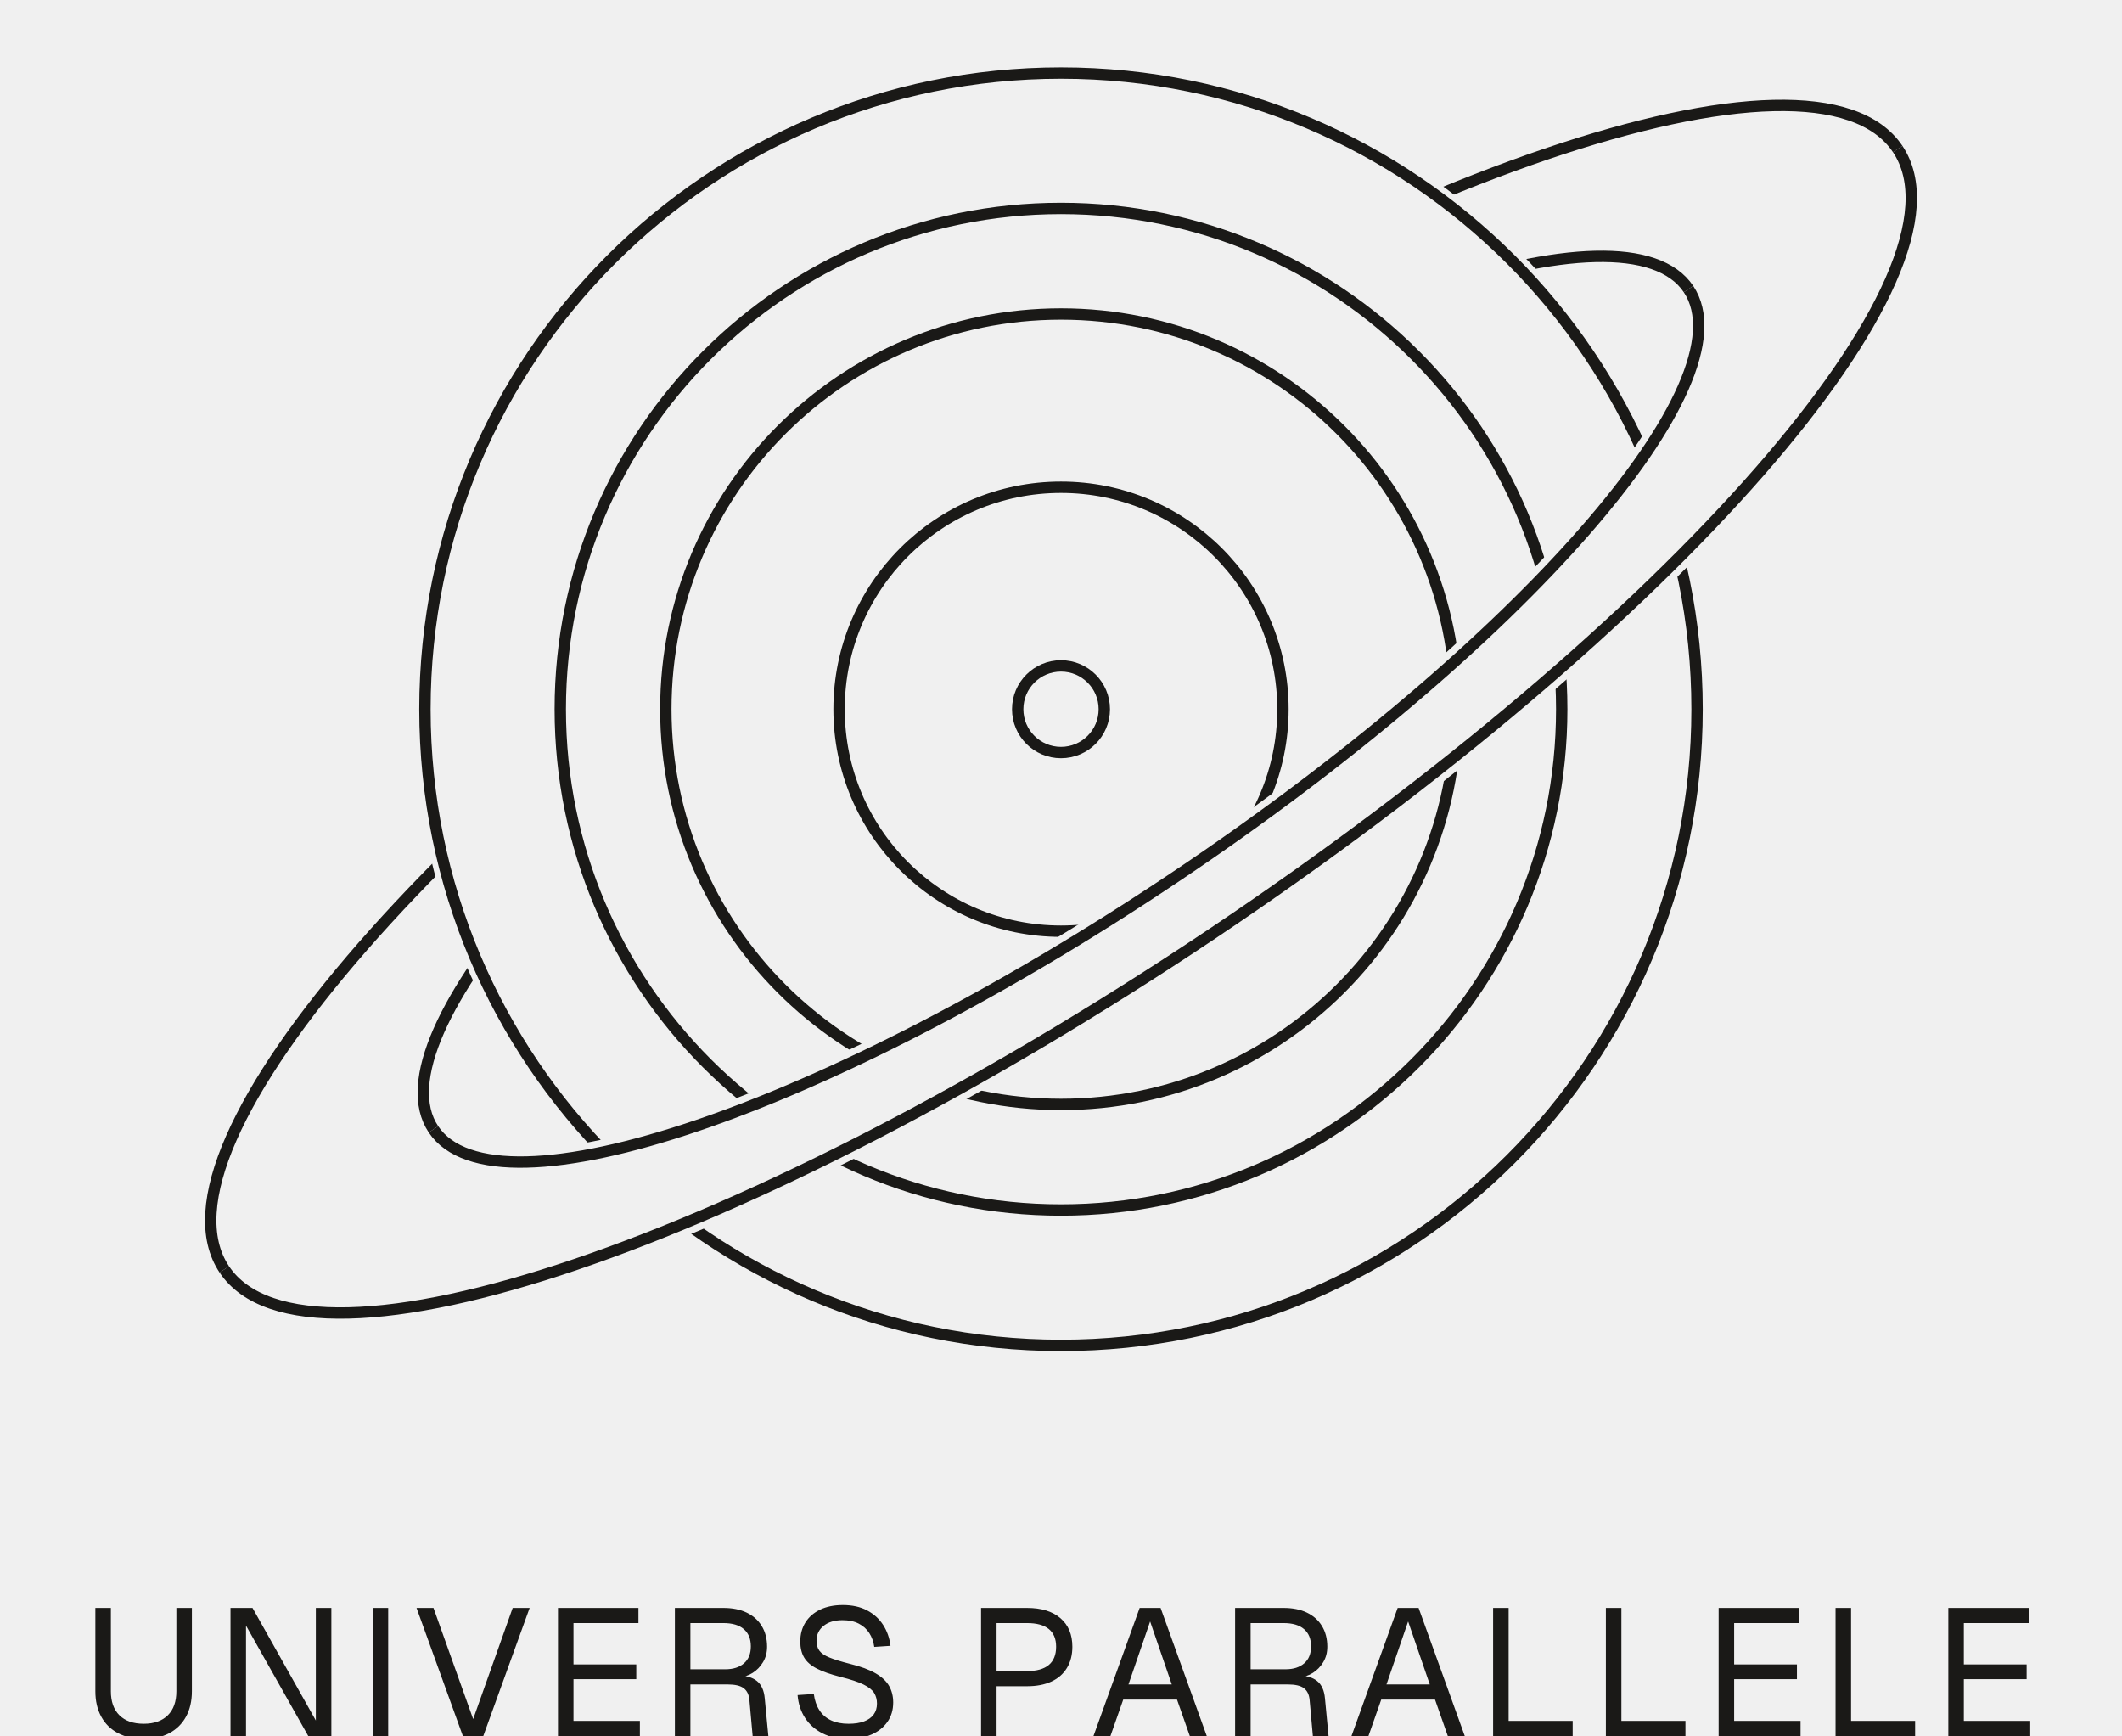
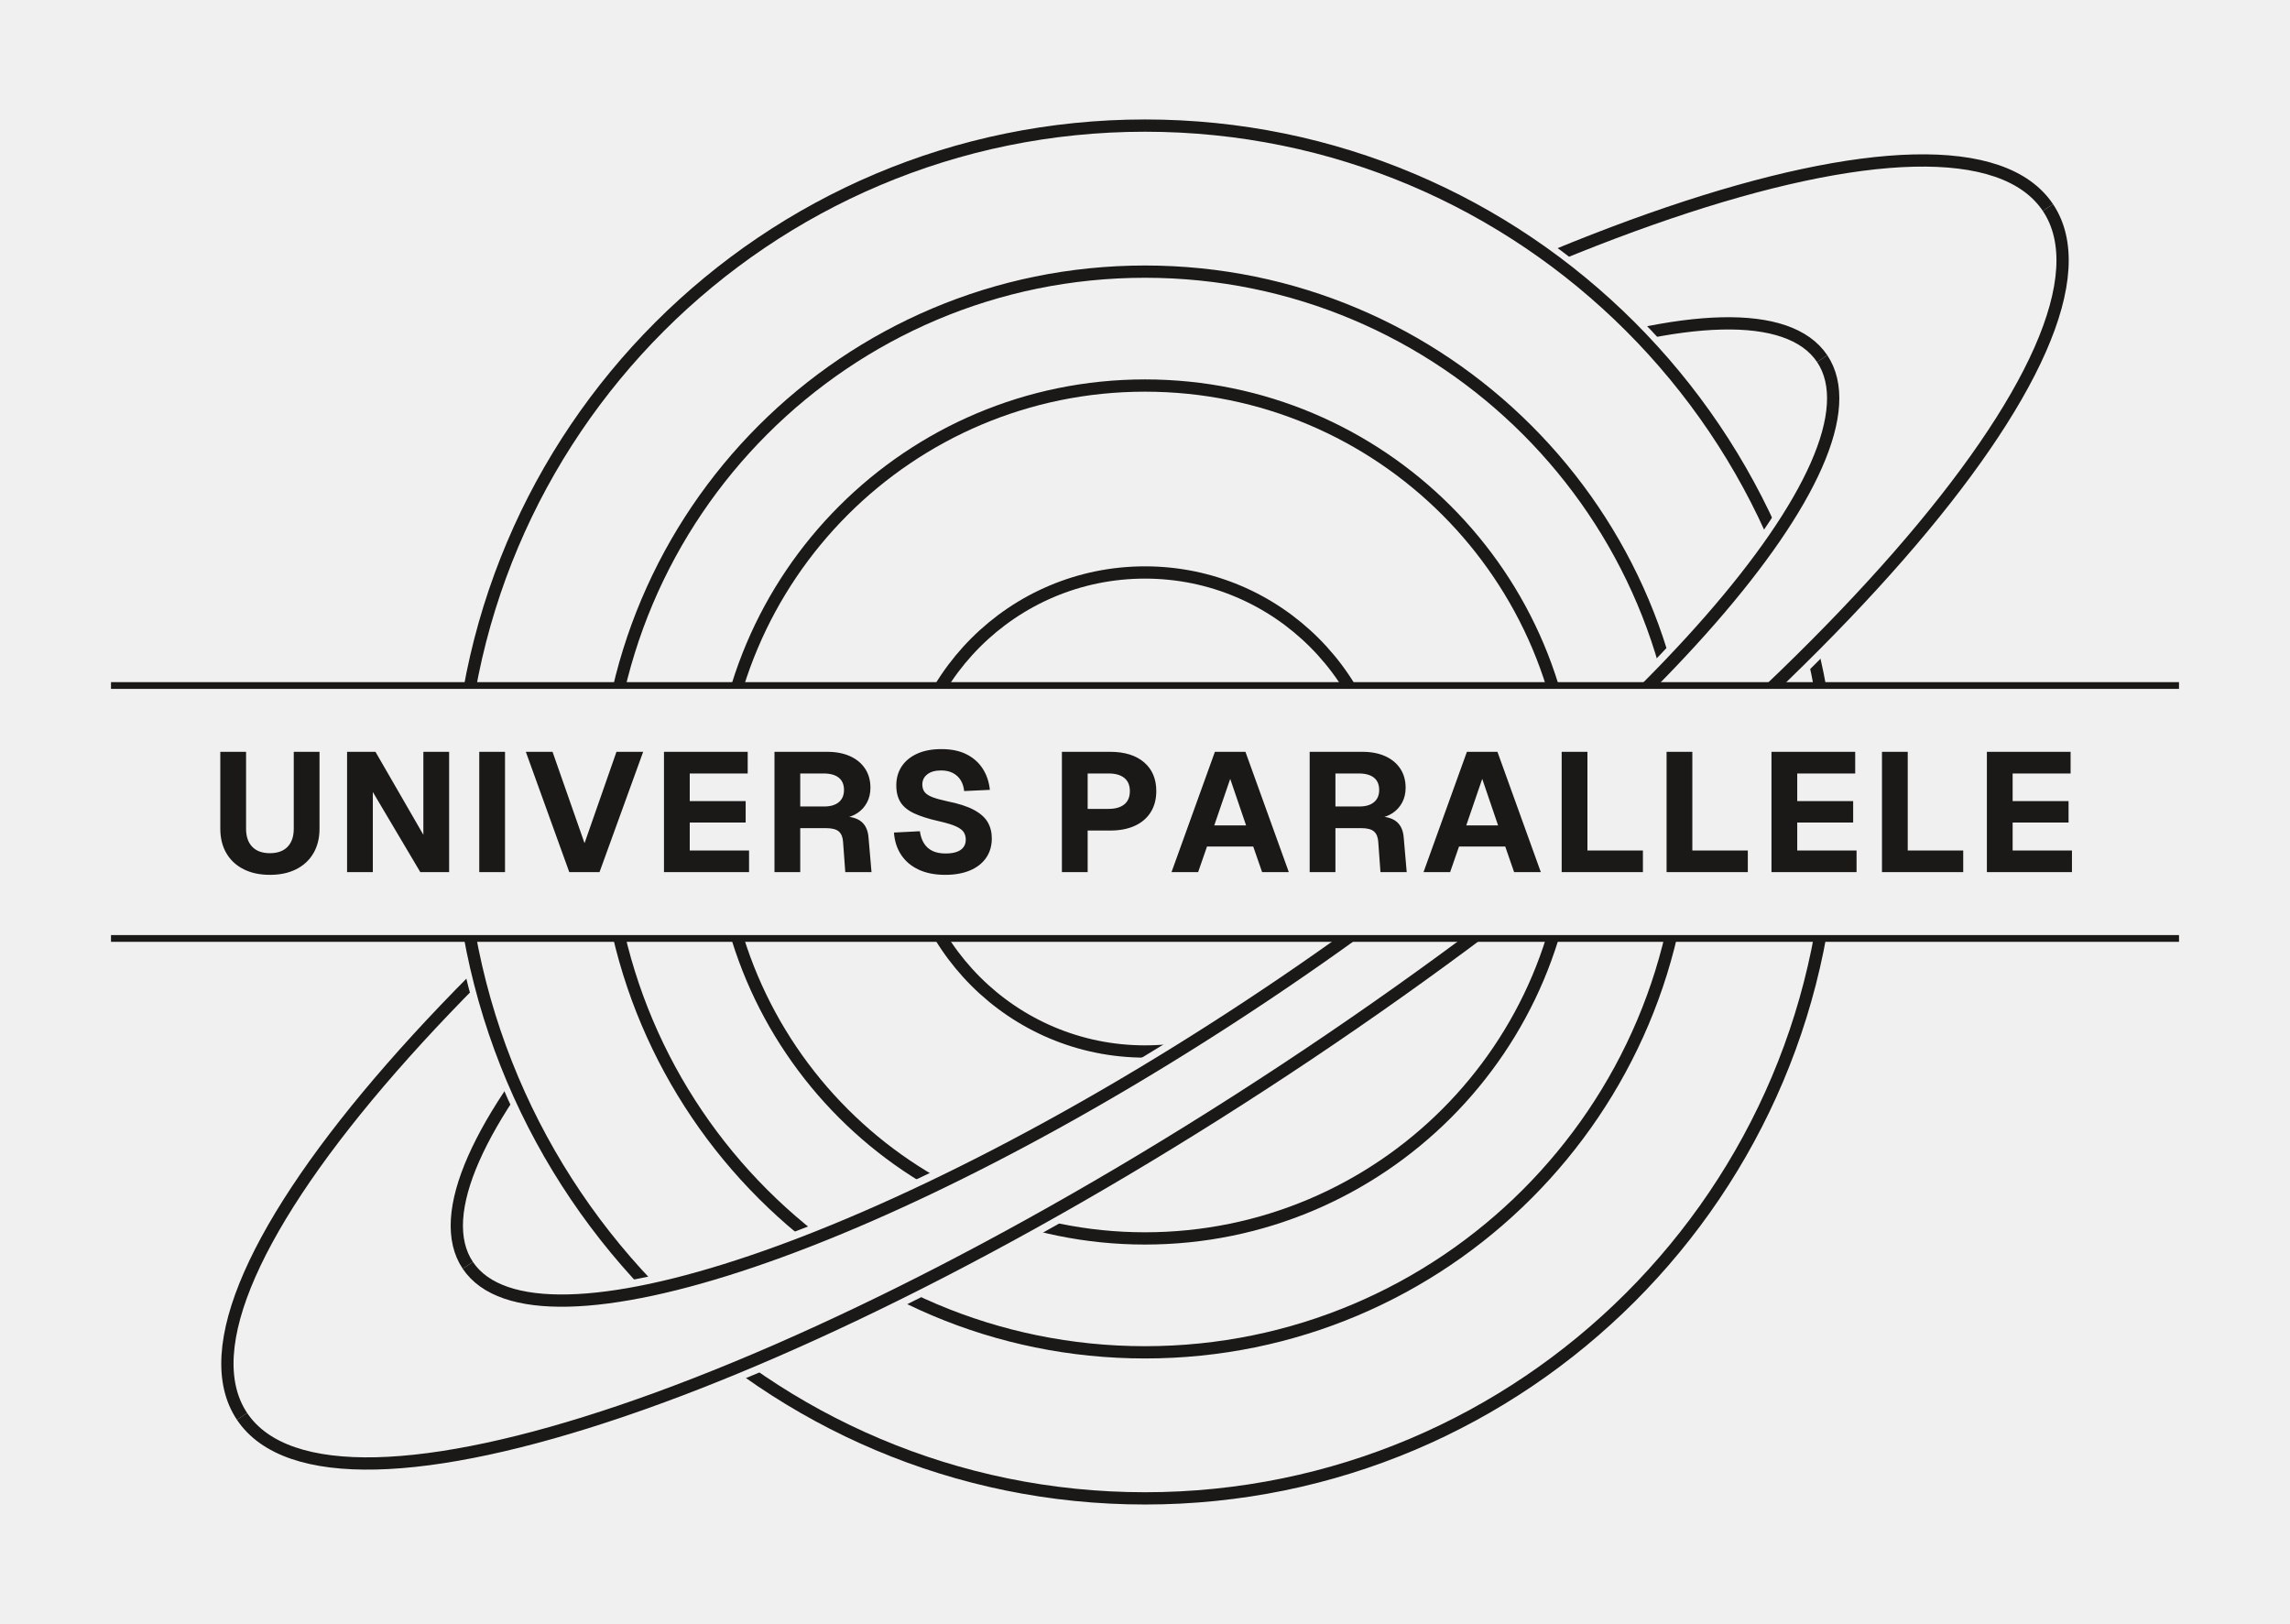
- <svg xmlns="http://www.w3.org/2000/svg" viewBox="-392 -262 784 641" width="784" height="641" role="img" aria-label="Univers Parallele">
-   <style>.ula-anneau{transform-box:view-box;transform-origin:0px 0px;animation:ula-oscille 9s cubic-bezier(.645,.045,.355,1) infinite alternate}@keyframes ula-oscille{from{transform:rotate(-6deg)}to{transform:rotate(6deg)}}.ula-noyau{transform-box:view-box;transform-origin:0px 0px;animation-iteration-count:infinite;animation-name:ula-noyau;animation-duration:4.0s;animation-timing-function:cubic-bezier(.23,1,.32,1)}@keyframes ula-noyau{0%{transform:scale(1)}5%{transform:scale(2.4)}26%{transform:scale(1)}100%{transform:scale(1)}}.ula-eclat{transform-box:view-box;transform-origin:0px 0px;animation-iteration-count:infinite;opacity:0;animation-name:ula-eclat;animation-duration:4.0s;animation-timing-function:cubic-bezier(.23,1,.32,1)}@keyframes ula-eclat{0%{transform:scale(.3);opacity:0}2%{opacity:1}24%{transform:scale(3.4);opacity:0}100%{transform:scale(3.4);opacity:0}}.ula-onde{transform-box:view-box;transform-origin:0px 0px;animation-iteration-count:infinite;opacity:0;animation-name:ula-onde;animation-duration:4.0s;animation-timing-function:cubic-bezier(.33,1,.68,1)}.ula-onde0{animation-delay:0s}.ula-onde1{animation-delay:0.32s}.ula-onde2{animation-delay:0.7s}.ula-onde{stroke-width:1.2px}.ula-onde0{stroke-width:2px}.ula-eclat{stroke-width:1.4px}@keyframes ula-onde{0%{transform:scale(.07);opacity:0}3%{opacity:1}40%{opacity:.55}66%{transform:scale(1);opacity:0}100%{transform:scale(1);opacity:0}}@media (prefers-reduced-motion:reduce){.ula-anneau,.ula-onde,.ula-noyau,.ula-eclat{animation:none}.ula-onde,.ula-eclat{opacity:0}}</style>
+ <svg xmlns="http://www.w3.org/2000/svg" viewBox="-392 -278 784 556" width="784" height="556" role="img" aria-label="Univers Parallele">
+   <style>.u6s-anneau{transform-box:view-box;transform-origin:0px 0px;animation:u6s-oscille 9s cubic-bezier(.645,.045,.355,1) infinite alternate}@keyframes u6s-oscille{from{transform:rotate(-6deg)}to{transform:rotate(6deg)}}.u6s-noyau{transform-box:view-box;transform-origin:0px 0px;animation-iteration-count:infinite;animation-name:u6s-noyau;animation-duration:4.0s;animation-timing-function:cubic-bezier(.23,1,.32,1)}@keyframes u6s-noyau{0%{transform:scale(1)}5%{transform:scale(2.4)}26%{transform:scale(1)}100%{transform:scale(1)}}.u6s-eclat{transform-box:view-box;transform-origin:0px 0px;animation-iteration-count:infinite;opacity:0;animation-name:u6s-eclat;animation-duration:4.0s;animation-timing-function:cubic-bezier(.23,1,.32,1)}@keyframes u6s-eclat{0%{transform:scale(.3);opacity:0}2%{opacity:1}24%{transform:scale(3.4);opacity:0}100%{transform:scale(3.4);opacity:0}}.u6s-onde{transform-box:view-box;transform-origin:0px 0px;animation-iteration-count:infinite;opacity:0;animation-name:u6s-onde;animation-duration:4.0s;animation-timing-function:cubic-bezier(.33,1,.68,1)}.u6s-onde0{animation-delay:0s}.u6s-onde1{animation-delay:0.32s}.u6s-onde2{animation-delay:0.7s}.u6s-onde{stroke-width:1.2px}.u6s-onde0{stroke-width:2px}.u6s-eclat{stroke-width:1.4px}@keyframes u6s-onde{0%{transform:scale(.07);opacity:0}3%{opacity:1}40%{opacity:.55}66%{transform:scale(1);opacity:0}100%{transform:scale(1);opacity:0}}@media (prefers-reduced-motion:reduce){.u6s-anneau,.u6s-onde,.u6s-noyau,.u6s-eclat{animation:none}.u6s-onde,.u6s-eclat{opacity:0}}</style>
+   <style>.u6-h,.u6-b{transform-box:view-box;transform-origin:0px 0px;animation:u6-h 6s cubic-bezier(.645,.045,.355,1) infinite alternate}.u6-b{animation-name:u6-b}@keyframes u6-h{from{transform:translateY(-5.6px)}to{transform:translateY(-16px)}}@keyframes u6-b{from{transform:translateY(5.6px)}to{transform:translateY(16px)}}@media (prefers-reduced-motion:reduce){.u6-h{animation:none;transform:translateY(-11px)}.u6-b{animation:none;transform:translateY(11px)}}</style>
  <defs>
-     <clipPath id="ula-avant">
+     <clipPath id="u6s-avant">
      <rect x="-500" y="0" width="1000" height="300" />
    </clipPath>
-     <clipPath id="ula-disque">
+     <clipPath id="u6s-disque">
      <circle r="235.0" />
    </clipPath>
-     <clipPath id="ula-arriere">
+     <clipPath id="u6s-arriere">
      <rect x="-500" y="-300" width="1000" height="300" />
    </clipPath>
-     <mask id="ula-hors-disque" maskUnits="userSpaceOnUse" x="-600" y="-600" width="1200" height="1200">
+     <mask id="u6s-hors-disque" maskUnits="userSpaceOnUse" x="-600" y="-600" width="1200" height="1200">
      <rect x="-600" y="-600" width="1200" height="1200" fill="#fff" />
      <circle r="239.2" fill="#000" />
    </mask>
-     <mask id="ula-sous-anneau" maskUnits="userSpaceOnUse" x="-600" y="-600" width="1200" height="1200">
+     <mask id="u6s-sous-anneau" maskUnits="userSpaceOnUse" x="-600" y="-600" width="1200" height="1200">
      <rect x="-600" y="-600" width="1200" height="1200" fill="#fff" />
-       <g class="ula-anneau">
+       <g class="u6s-anneau">
        <g transform="rotate(-33.8)">
-           <g clip-path="url(#ula-avant)">
+           <g clip-path="url(#u6s-avant)">
            <path d="M-372 0 A372 100 0 1 0 372 0 A372 100 0 1 0 -372 0Z M-279 0 A279 75 0 1 0 279 0 A279 75 0 1 0 -279 0Z" fill="#000" fill-rule="evenodd" stroke="#000" stroke-width="9.2" />
          </g>
        </g>
      </g>
    </mask>
+     <mask id="u6-haut" maskUnits="userSpaceOnUse" x="-900" y="-900" width="1800" height="1800">
+       <g fill="#fff">
+         <rect x="-900" y="-900" width="1800" height="856.7" />
+       </g>
+     </mask>
+     <mask id="u6-bas" maskUnits="userSpaceOnUse" x="-900" y="-900" width="1800" height="1800">
+       <g fill="#fff">
+         <rect x="-900" y="43.3" width="1800" height="856.7" />
+       </g>
+     </mask>
  </defs>
-   <g fill="none" stroke="#1A1917" stroke-width="4.2">
-     <g mask="url(#ula-sous-anneau)">
-       <circle r="235" />
-       <circle r="185" />
-       <circle r="146" />
-       <circle r="82" />
-       <circle class="ula-noyau" r="16" />
-       <g clip-path="url(#ula-disque)">
-         <circle class="ula-onde ula-onde0" r="230.8" vector-effect="non-scaling-stroke" />
-         <circle class="ula-onde ula-onde1" r="230.8" vector-effect="non-scaling-stroke" />
-         <circle class="ula-onde ula-onde2" r="230.8" vector-effect="non-scaling-stroke" />
-         <path class="ula-eclat" d="M26.8 4.7L81.9 14.4M23.6 13.6L43.0 24.8M17.5 20.8L43.2 51.5M9.3 25.6L14.2 39.1M0.0 27.2L0.0 96.0M-9.3 25.6L-19.7 54.1M-17.5 20.8L-53.5 63.7M-23.6 13.6L-43.0 24.8M-26.8 4.7L-66.2 11.7M-26.8 -4.7L-41.0 -7.2M-23.6 -13.6L-83.1 -48.0M-17.5 -20.8L-37.0 -44.1M-9.3 -25.6L-28.5 -78.2M-0.0 -27.2L-0.0 -49.6M9.3 -25.6L23.0 -63.1M17.5 -20.8L26.7 -31.9M23.6 -13.6L83.1 -48.0M26.8 -4.7L56.7 -10.0" stroke-linecap="round" vector-effect="non-scaling-stroke" />
-       </g>
-     </g>
-     <g mask="url(#ula-hors-disque)">
-       <g class="ula-anneau">
-         <g transform="rotate(-33.8)">
-           <g clip-path="url(#ula-arriere)">
-             <path d="M-372 0 A372 100 0 1 0 372 0 A372 100 0 1 0 -372 0Z" />
-             <path d="M-279 0 A279 75 0 1 0 279 0 A279 75 0 1 0 -279 0Z" />
+   <g class="u6-h">
+     <g mask="url(#u6-haut)">
+       <g fill="none" stroke="#1A1917" stroke-width="4.2">
+         <g mask="url(#u6s-sous-anneau)">
+           <circle r="235" />
+           <circle r="185" />
+           <circle r="146" />
+           <circle r="82" />
+           <circle class="u6s-noyau" r="16" />
+           <g clip-path="url(#u6s-disque)">
+             <circle class="u6s-onde u6s-onde0" r="230.8" vector-effect="non-scaling-stroke" />
+             <circle class="u6s-onde u6s-onde1" r="230.8" vector-effect="non-scaling-stroke" />
+             <circle class="u6s-onde u6s-onde2" r="230.8" vector-effect="non-scaling-stroke" />
+             <path class="u6s-eclat" d="M26.8 4.7L81.9 14.4M23.6 13.6L43.0 24.8M17.5 20.8L43.2 51.5M9.3 25.6L14.2 39.1M0.0 27.2L0.0 96.0M-9.3 25.6L-19.7 54.1M-17.5 20.8L-53.5 63.7M-23.6 13.6L-43.0 24.8M-26.8 4.7L-66.2 11.7M-26.8 -4.7L-41.0 -7.2M-23.6 -13.6L-83.1 -48.0M-17.5 -20.8L-37.0 -44.1M-9.3 -25.6L-28.5 -78.2M-0.0 -27.2L-0.0 -49.6M9.3 -25.6L23.0 -63.1M17.5 -20.8L26.7 -31.9M23.6 -13.6L83.1 -48.0M26.8 -4.7L56.7 -10.0" stroke-linecap="round" vector-effect="non-scaling-stroke" />
+           </g>
+         </g>
+         <g mask="url(#u6s-hors-disque)">
+           <g class="u6s-anneau">
+             <g transform="rotate(-33.8)">
+               <g clip-path="url(#u6s-arriere)">
+                 <path d="M-372 0 A372 100 0 1 0 372 0 A372 100 0 1 0 -372 0Z" />
+                 <path d="M-279 0 A279 75 0 1 0 279 0 A279 75 0 1 0 -279 0Z" />
+               </g>
+             </g>
+           </g>
+         </g>
+         <g class="u6s-anneau">
+           <g transform="rotate(-33.8)">
+             <g clip-path="url(#u6s-avant)">
+               <path d="M-372 0 A372 100 0 1 0 372 0 A372 100 0 1 0 -372 0Z" />
+               <path d="M-279 0 A279 75 0 1 0 279 0 A279 75 0 1 0 -279 0Z" />
+             </g>
          </g>
        </g>
      </g>
    </g>
-     <g class="ula-anneau">
-       <g transform="rotate(-33.8)">
-         <g clip-path="url(#ula-avant)">
-           <path d="M-372 0 A372 100 0 1 0 372 0 A372 100 0 1 0 -372 0Z" />
-           <path d="M-279 0 A279 75 0 1 0 279 0 A279 75 0 1 0 -279 0Z" />
+   </g>
+   <g class="u6-b">
+     <g mask="url(#u6-bas)">
+       <g fill="none" stroke="#1A1917" stroke-width="4.2">
+         <g mask="url(#u6s-sous-anneau)">
+           <circle r="235" />
+           <circle r="185" />
+           <circle r="146" />
+           <circle r="82" />
+           <circle class="u6s-noyau" r="16" />
+           <g clip-path="url(#u6s-disque)">
+             <circle class="u6s-onde u6s-onde0" r="230.8" vector-effect="non-scaling-stroke" />
+             <circle class="u6s-onde u6s-onde1" r="230.8" vector-effect="non-scaling-stroke" />
+             <circle class="u6s-onde u6s-onde2" r="230.8" vector-effect="non-scaling-stroke" />
+             <path class="u6s-eclat" d="M26.8 4.7L81.9 14.4M23.6 13.6L43.0 24.8M17.5 20.8L43.2 51.5M9.3 25.6L14.2 39.1M0.0 27.2L0.0 96.0M-9.3 25.6L-19.7 54.1M-17.5 20.8L-53.5 63.7M-23.6 13.6L-43.0 24.8M-26.8 4.7L-66.2 11.7M-26.8 -4.7L-41.0 -7.2M-23.6 -13.6L-83.1 -48.0M-17.5 -20.8L-37.0 -44.1M-9.3 -25.6L-28.5 -78.2M-0.0 -27.2L-0.0 -49.6M9.3 -25.6L23.0 -63.1M17.5 -20.8L26.7 -31.9M23.6 -13.6L83.1 -48.0M26.8 -4.7L56.7 -10.0" stroke-linecap="round" vector-effect="non-scaling-stroke" />
+           </g>
+         </g>
+         <g mask="url(#u6s-hors-disque)">
+           <g class="u6s-anneau">
+             <g transform="rotate(-33.8)">
+               <g clip-path="url(#u6s-arriere)">
+                 <path d="M-372 0 A372 100 0 1 0 372 0 A372 100 0 1 0 -372 0Z" />
+                 <path d="M-279 0 A279 75 0 1 0 279 0 A279 75 0 1 0 -279 0Z" />
+               </g>
+             </g>
+           </g>
+         </g>
+         <g class="u6s-anneau">
+           <g transform="rotate(-33.8)">
+             <g clip-path="url(#u6s-avant)">
+               <path d="M-372 0 A372 100 0 1 0 372 0 A372 100 0 1 0 -372 0Z" />
+               <path d="M-279 0 A279 75 0 1 0 279 0 A279 75 0 1 0 -279 0Z" />
+             </g>
+           </g>
        </g>
      </g>
    </g>
  </g>
-   <path fill="#1A1917" transform="translate(-361.9 332.0) scale(0.06666)" d="M345.0 726.0Q263.0 726.0 202.5 694.0Q142.0 662.0 109.5 602.5Q77.0 543.0 77.0 462.0V0.0H163.0V462.0Q163.0 548.0 210.5 595.0Q258.0 642.0 345.0 642.0Q431.0 642.0 478.5 595.0Q526.0 548.0 526.0 462.0V0.0H612.0V462.0Q612.0 543.0 579.5 602.5Q547.0 662.0 487.0 694.0Q427.0 726.0 345.0 726.0Z M826.0 710.0V0.0H948.0L1299.0 624.0V0.0H1385.0V710.0H1257.0L912.0 98.0V710.0Z M1614.0 710.0V0.0H1700.0V710.0Z M2114.0 710.0 1857.0 0.0H1951.0L2171.0 616.0L2390.0 0.0H2484.0L2227.0 710.0Z M2641.0 710.0V0.0H3087.0V84.0H2727.0V313.0H3075.0V395.0H2727.0V626.0H3095.0V710.0Z M3289.0 710.0V0.0H3558.0Q3633.0 0.0 3687.0 26.0Q3741.0 52.0 3770.5 100.5Q3800.0 149.0 3800.0 215.0Q3800.0 263.0 3777.5 300.5Q3755.0 338.0 3720.0 360.0Q3685.0 382.0 3647.0 384.0L3641.0 375.0Q3706.0 375.0 3743.5 405.0Q3781.0 435.0 3787.0 501.0L3807.0 710.0H3720.0L3702.0 510.0Q3698.0 466.0 3670.5 445.0Q3643.0 424.0 3581.0 424.0H3375.0V710.0ZM3375.0 340.0H3569.0Q3634.0 340.0 3672.0 307.0Q3710.0 274.0 3710.0 213.0Q3710.0 151.0 3671.0 117.5Q3632.0 84.0 3558.0 84.0H3375.0Z M4250.0 726.0Q4168.0 726.0 4107.0 695.0Q4046.0 664.0 4010.5 609.5Q3975.0 555.0 3969.0 483.0L4059.0 477.0Q4066.0 530.0 4090.0 567.0Q4114.0 604.0 4154.5 623.0Q4195.0 642.0 4252.0 642.0Q4302.0 642.0 4337.0 629.0Q4372.0 616.0 4390.5 591.0Q4409.0 566.0 4409.0 530.0Q4409.0 497.0 4393.5 471.5Q4378.0 446.0 4334.5 424.5Q4291.0 403.0 4206.0 382.0Q4124.0 361.0 4075.5 336.0Q4027.0 311.0 4005.5 275.0Q3984.0 239.0 3984.0 186.0Q3984.0 126.0 4012.5 80.5Q4041.0 35.0 4094.0 9.5Q4147.0 -16.0 4220.0 -16.0Q4298.0 -16.0 4354.0 13.5Q4410.0 43.0 4443.0 94.0Q4476.0 145.0 4484.0 210.0L4394.0 216.0Q4388.0 173.0 4366.5 139.5Q4345.0 106.0 4308.0 87.0Q4271.0 68.0 4218.0 68.0Q4152.0 68.0 4113.0 99.5Q4074.0 131.0 4074.0 182.0Q4074.0 215.0 4089.5 236.5Q4105.0 258.0 4145.0 274.5Q4185.0 291.0 4260.0 310.0Q4349.0 332.0 4401.5 362.5Q4454.0 393.0 4476.5 433.0Q4499.0 473.0 4499.0 524.0Q4499.0 586.0 4467.0 631.5Q4435.0 677.0 4379.0 701.5Q4323.0 726.0 4250.0 726.0Z M4986.0 710.0V0.0H5241.0Q5360.0 0.0 5426.0 57.0Q5492.0 114.0 5492.0 215.0Q5492.0 283.0 5462.0 332.5Q5432.0 382.0 5376.0 408.0Q5320.0 434.0 5241.0 434.0H5072.0V710.0ZM5072.0 350.0H5241.0Q5321.0 350.0 5361.5 316.0Q5402.0 282.0 5402.0 215.0Q5402.0 150.0 5361.5 117.0Q5321.0 84.0 5241.0 84.0H5072.0Z M5609.0 710.0 5865.0 0.0H5981.0L6237.0 710.0H6143.0L6072.0 508.0H5774.0L5703.0 710.0ZM5803.0 424.0H6043.0L5923.0 75.0Z M6394.0 710.0V0.0H6663.0Q6738.0 0.0 6792.0 26.0Q6846.0 52.0 6875.5 100.5Q6905.0 149.0 6905.0 215.0Q6905.0 263.0 6882.5 300.5Q6860.0 338.0 6825.0 360.0Q6790.0 382.0 6752.0 384.0L6746.0 375.0Q6811.0 375.0 6848.5 405.0Q6886.0 435.0 6892.0 501.0L6912.0 710.0H6825.0L6807.0 510.0Q6803.0 466.0 6775.5 445.0Q6748.0 424.0 6686.0 424.0H6480.0V710.0ZM6480.0 340.0H6674.0Q6739.0 340.0 6777.0 307.0Q6815.0 274.0 6815.0 213.0Q6815.0 151.0 6776.0 117.5Q6737.0 84.0 6663.0 84.0H6480.0Z M7039.0 710.0 7295.0 0.0H7411.0L7667.0 710.0H7573.0L7502.0 508.0H7204.0L7133.0 710.0ZM7233.0 424.0H7473.0L7353.0 75.0Z M7824.0 710.0V0.0H7910.0V670.0L7867.0 626.0H8265.0V710.0Z M8449.0 710.0V0.0H8535.0V670.0L8492.0 626.0H8890.0V710.0Z M9074.0 710.0V0.0H9520.0V84.0H9160.0V313.0H9508.0V395.0H9160.0V626.0H9528.0V710.0Z M9722.0 710.0V0.0H9808.0V670.0L9765.0 626.0H10163.0V710.0Z M10347.0 710.0V0.0H10793.0V84.0H10433.0V313.0H10781.0V395.0H10433.0V626.0H10801.0V710.0Z" />
+   <g stroke="#1A1917" stroke-width="2.31">
+     <line x1="-354.0" y1="-43.3" x2="354.0" y2="-43.3" />
+     <line x1="-354.0" y1="43.3" x2="354.0" y2="43.3" />
+   </g>
+   <path fill="#1A1917" transform="translate(-320.0 -20.6) scale(0.05802)" d="M351.6 726.0Q262.3 726.0 196.5 692.8Q130.6 659.6 94.8 598.3Q59.0 537.0 59.0 453.6V0.0H211.0V453.6Q211.0 522.7 247.4 560.4Q283.8 598.2 351.6 598.2Q419.6 598.2 456.0 560.4Q492.4 522.7 492.4 453.6V0.0H644.4V453.6Q644.4 537.0 608.6 598.3Q572.8 659.6 507.1 692.8Q441.4 726.0 351.6 726.0Z M807.0 710.0V0.0H974.6L1257.2 489.6V0.0H1409.2V710.0H1239.2L959.0 237.2V710.0Z M1587.0 710.0V0.0H1739.0V710.0Z M2118.2 710.0 1861.8 0.0H2019.4L2208.2 539.2L2396.6 0.0H2554.2L2296.6 710.0Z M2677.0 710.0V0.0H3171.0V127.8H2829.0V290.8H3159.0V417.2H2829.0V582.2H3179.0V710.0Z M3329.0 710.0V0.0H3640.0Q3718.0 0.0 3775.3 26.0Q3832.6 52.0 3863.9 99.6Q3895.2 147.2 3895.2 212.0Q3895.2 261.2 3874.8 299.3Q3854.4 337.4 3818.8 361.2Q3783.2 385.0 3737.4 391.2L3733.8 381.6Q3804.8 381.6 3842.0 412.5Q3879.2 443.4 3884.0 506.4L3901.6 710.0H3746.8L3733.6 530.4Q3730.8 489.4 3708.4 469.9Q3686.0 450.4 3632.4 450.4H3481.0V710.0ZM3481.0 322.6H3622.8Q3678.2 322.6 3708.7 297.1Q3739.2 271.6 3739.2 225.0Q3739.2 177.4 3708.3 152.6Q3677.4 127.8 3618.4 127.8H3481.0Z M4336.6 726.0Q4245.0 726.0 4179.2 695.0Q4113.4 664.0 4076.4 608.0Q4039.4 552.0 4034.0 476.4L4187.0 468.6Q4192.8 510.8 4211.4 540.3Q4230.0 569.8 4261.5 584.9Q4293.0 600.0 4338.6 600.0Q4376.6 600.0 4403.2 590.9Q4429.8 581.8 4443.8 563.4Q4457.8 545.0 4457.8 518.0Q4457.8 493.4 4445.9 474.5Q4434.0 455.6 4400.1 440.1Q4366.2 424.6 4299.8 409.6Q4208.8 389.2 4153.4 363.3Q4098.0 337.4 4072.9 297.8Q4047.8 258.2 4047.8 198.0Q4047.8 134.4 4079.6 86.2Q4111.4 38.0 4171.0 11.0Q4230.6 -16.0 4313.8 -16.0Q4402.0 -16.0 4462.8 15.0Q4523.6 46.0 4558.1 100.0Q4592.6 154.0 4600.0 224.4L4448.2 231.6Q4444.6 194.6 4427.6 167.4Q4410.6 140.2 4381.7 125.1Q4352.8 110.0 4311.8 110.0Q4260.2 110.0 4230.8 132.8Q4201.4 155.6 4201.4 192.8Q4201.4 219.2 4214.5 236.8Q4227.6 254.4 4259.5 267.0Q4291.4 279.6 4349.0 292.0Q4447.6 311.6 4505.2 342.4Q4562.8 373.2 4587.1 415.0Q4611.4 456.8 4611.4 510.8Q4611.4 577.0 4577.9 625.5Q4544.4 674.0 4482.7 700.0Q4421.0 726.0 4336.6 726.0Z M5025.0 710.0V0.0H5309.4Q5437.4 0.0 5509.7 61.8Q5582.0 123.6 5582.0 231.8Q5582.0 303.4 5549.3 355.9Q5516.6 408.4 5455.5 436.5Q5394.4 464.6 5309.4 464.6H5177.0V710.0ZM5177.0 336.8H5300.4Q5360.0 336.8 5393.0 310.3Q5426.0 283.8 5426.0 231.8Q5426.0 180.6 5393.3 154.2Q5360.6 127.8 5300.4 127.8H5177.0Z M5671.8 710.0 5927.8 0.0H6108.0L6364.0 710.0H6206.4L6154.0 559.0H5881.2L5828.8 710.0ZM5924.0 434.2H6111.8L6018.2 159.6Z M6487.0 710.0V0.0H6798.0Q6876.0 0.0 6933.3 26.0Q6990.6 52.0 7021.9 99.6Q7053.2 147.2 7053.2 212.0Q7053.2 261.2 7032.8 299.3Q7012.4 337.4 6976.8 361.2Q6941.2 385.0 6895.4 391.2L6891.8 381.6Q6962.8 381.6 7000.0 412.5Q7037.2 443.4 7042.0 506.4L7059.6 710.0H6904.8L6891.6 530.4Q6888.8 489.4 6866.4 469.9Q6844.0 450.4 6790.4 450.4H6639.0V710.0ZM6639.0 322.6H6780.8Q6836.2 322.6 6866.7 297.1Q6897.2 271.6 6897.2 225.0Q6897.2 177.4 6866.3 152.6Q6835.4 127.8 6776.4 127.8H6639.0Z M7158.8 710.0 7414.8 0.0H7595.0L7851.0 710.0H7693.4L7641.0 559.0H7368.2L7315.8 710.0ZM7411.0 434.2H7598.8L7505.2 159.6Z M7974.0 710.0V0.0H8126.0V669.4L8041.6 582.2H8453.4V710.0Z M8593.0 710.0V0.0H8745.0V669.4L8660.6 582.2H9072.4V710.0Z M9212.0 710.0V0.0H9706.0V127.8H9364.0V290.8H9694.0V417.2H9364.0V582.2H9714.0V710.0Z M9864.0 710.0V0.0H10016.0V669.4L9931.6 582.2H10343.4V710.0Z M10483.0 710.0V0.0H10977.0V127.8H10635.0V290.8H10965.0V417.2H10635.0V582.2H10985.0V710.0Z" />
</svg>
